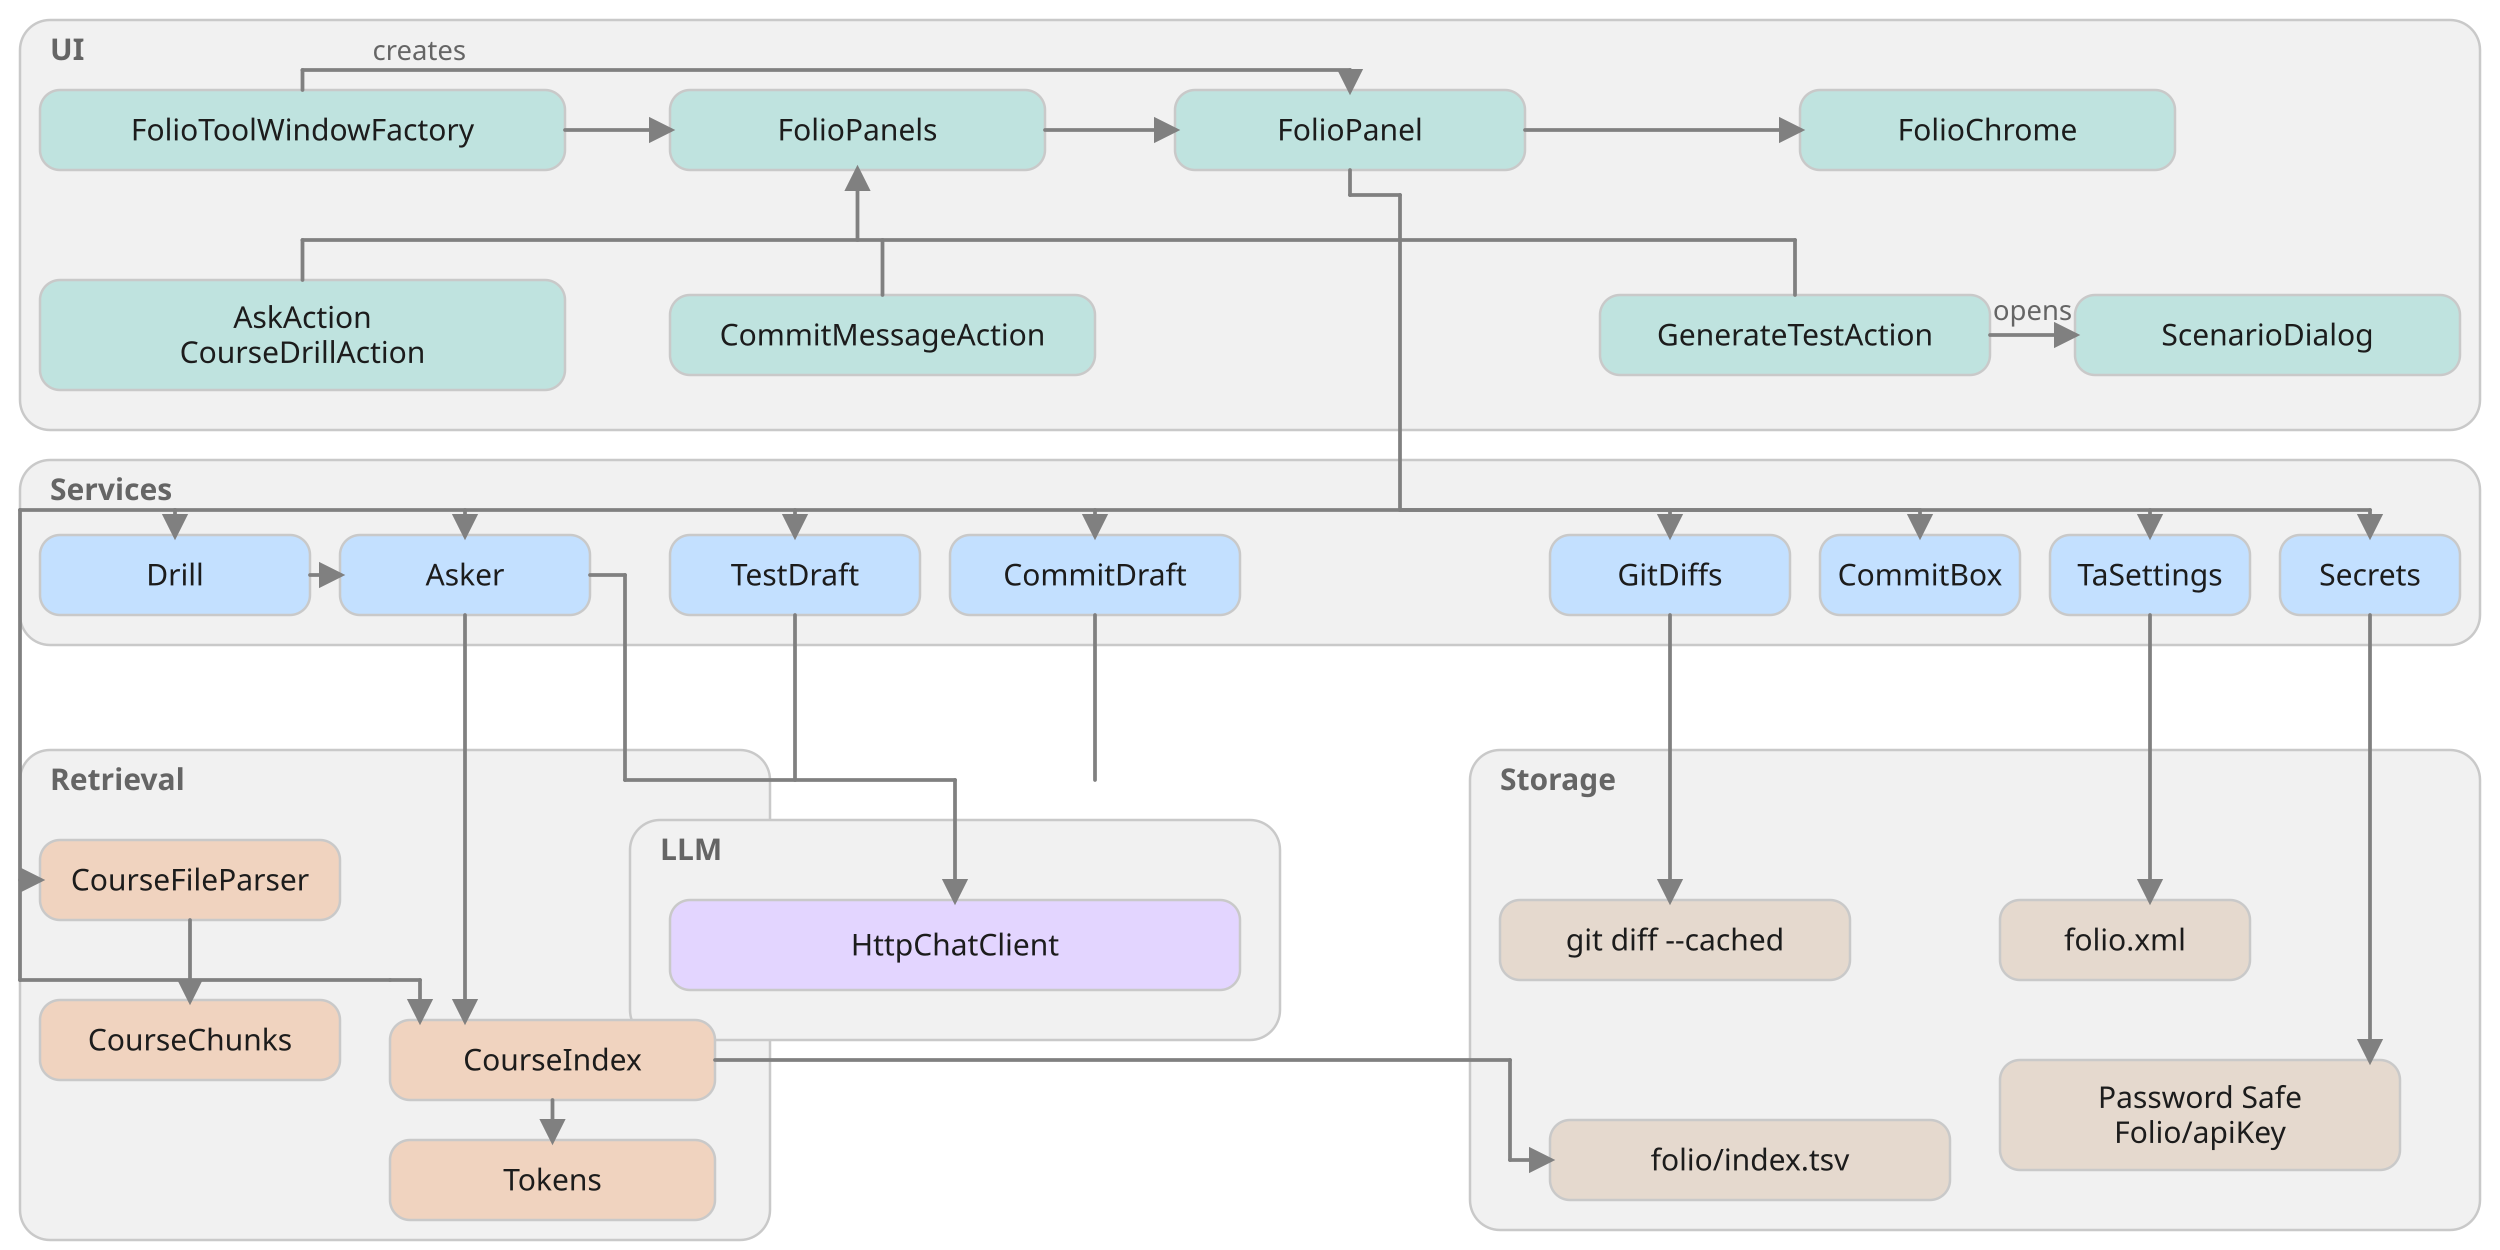
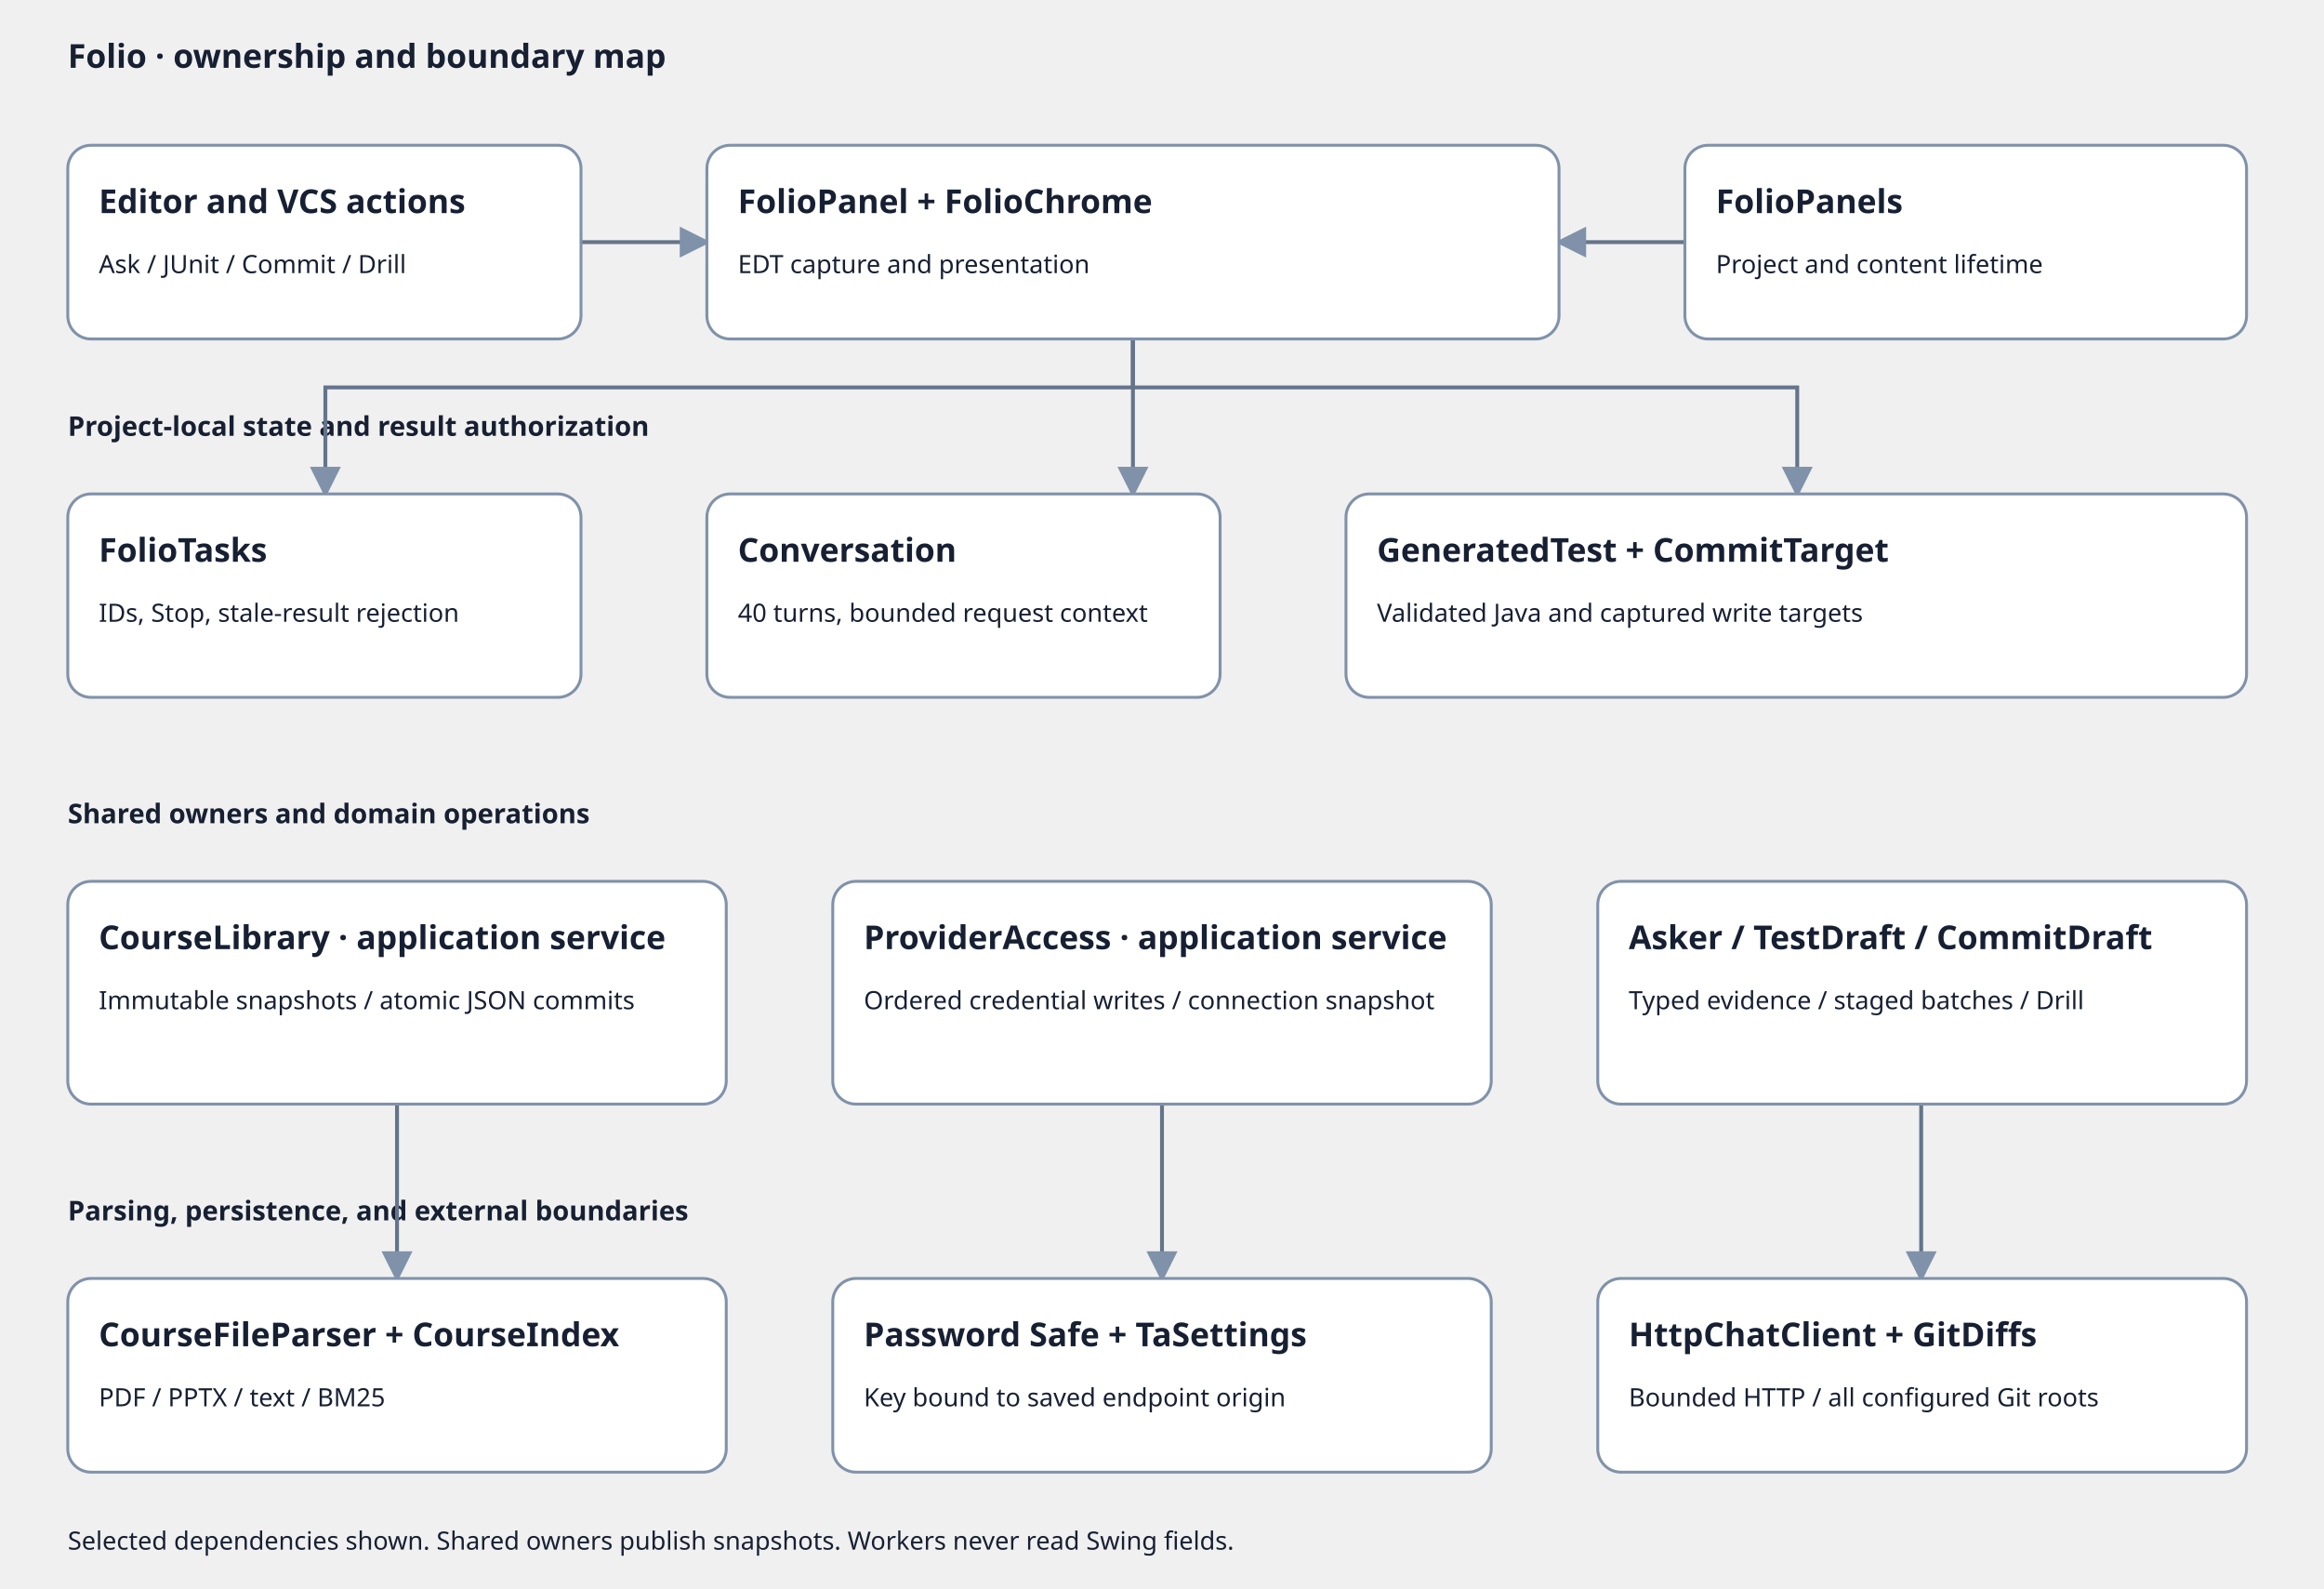
- <svg xmlns="http://www.w3.org/2000/svg" class="pele" viewBox="0 0 1000 500" width="1000" height="500" role="img" aria-label="Folio components">
-   <style>
- .pele .canvas { fill: #ffffff; }
- .pele .band { fill: #f1f1f1; stroke: #c9c9c9; }
- .pele .line { stroke: #808080; fill: none; }
- .pele .marker { fill: #808080; }
- .pele text { fill: #1c1c1c; font-family: sans-serif; }
- .pele .layer { fill: #656565; font-size: 12px; font-weight: 700; }
- .pele .hint { fill: #656565; font-size: 11px; }
- .pele .blue rect { fill: #c3e0ff; stroke: #c9c9c9; }
- .pele .orange rect { fill: #f0d3bf; stroke: #c9c9c9; }
- .pele .purple rect { fill: #e3d5ff; stroke: #c9c9c9; }
- .pele .yellow rect { fill: #f0dcbf; stroke: #c9c9c9; }
- .pele .teal rect { fill: #bfe3df; stroke: #c9c9c9; }
- .pele .tan rect { fill: #e5d9ce; stroke: #c9c9c9; }
- .pele .pink rect { fill: #ffcbe6; stroke: #c9c9c9; }
- @media (prefers-color-scheme: dark) {
-   .pele .canvas { fill: #1f1f1f; }
-   .pele .band { fill: #2c2c2c; stroke: #4e4e4e; }
-   .pele .line { stroke: #939393; }
-   .pele .marker { fill: #939393; }
-   .pele text { fill: #f5f5f5; }
-   .pele .layer, .pele .hint { fill: #acacac; }
-   .pele .blue rect { fill: #1b3857; stroke: #4e4e4e; }
-   .pele .orange rect { fill: #573117; stroke: #4e4e4e; }
-   .pele .purple rect { fill: #3c2e57; stroke: #4e4e4e; }
-   .pele .yellow rect { fill: #573d17; stroke: #4e4e4e; }
-   .pele .teal rect { fill: #174641; stroke: #4e4e4e; }
-   .pele .tan rect { fill: #3d3127; stroke: #4e4e4e; }
-   .pele .pink rect { fill: #57233e; stroke: #4e4e4e; }
- }</style>
+ <svg xmlns="http://www.w3.org/2000/svg" width="1200" height="820" viewBox="0 0 1200 820" preserveAspectRatio="xMidYMid meet" role="img" aria-labelledby="title desc">
+   <style>:root{color-scheme:light dark}svg{background:#f7f8fb;color:#172033;font-family:system-ui,sans-serif}.box{fill:#fff;stroke:#8092aa;stroke-width:1.5}.arrow{fill:none;stroke:#64748b;stroke-width:2}.title{fill:currentColor;font-size:17px;font-weight:650}.detail{fill:currentColor;font-size:13px}.caption{fill:currentColor;font-size:14px;font-weight:650}@media(prefers-color-scheme:dark){svg{background:#101722;color:#e1e8f3}.box{fill:#1b2738;stroke:#7793b5}.arrow{stroke:#9dafc6}}</style>
  <defs>
-     <marker id="ah" viewBox="0 0 10 10" refX="8" refY="5" markerWidth="7" markerHeight="7" orient="auto-start-reverse">
-       <path class="marker" d="M0 0 L10 5 L0 10 Z" />
+     <marker id="a" markerWidth="8" markerHeight="8" refX="7" refY="4" orient="auto">
+       <path d="M0 0L8 4L0 8Z" fill="#8092aa" />
    </marker>
  </defs>
-   <rect class="canvas" x="0" y="0" width="1000" height="500" />
-   <rect class="band" x="8" y="8" width="984" height="164" rx="12" />
-   <text class="layer" x="20" y="24">UI</text>
-   <rect class="band" x="8" y="184" width="984" height="74" rx="12" />
-   <text class="layer" x="20" y="200">Services</text>
-   <rect class="band" x="8" y="300" width="300" height="196" rx="12" />
-   <text class="layer" x="20" y="316">Retrieval</text>
-   <rect class="band" x="252" y="328" width="260" height="88" rx="12" />
-   <text class="layer" x="264" y="344">LLM</text>
-   <rect class="band" x="588" y="300" width="404" height="192" rx="12" />
-   <text class="layer" x="600" y="316">Storage</text>
-   <g class="teal" data-id="factory">
-     <rect x="16" y="36" width="210" height="32" rx="8" />
-     <text x="121" y="52" text-anchor="middle" dominant-baseline="middle" font-size="12">FolioToolWindowFactory</text>
-   </g>
-   <g class="teal" data-id="panels">
-     <rect x="268" y="36" width="150" height="32" rx="8" />
-     <text x="343" y="52" text-anchor="middle" dominant-baseline="middle" font-size="12">FolioPanels</text>
-   </g>
-   <g class="teal" data-id="panel">
-     <rect x="470" y="36" width="140" height="32" rx="8" />
-     <text x="540" y="52" text-anchor="middle" dominant-baseline="middle" font-size="12">FolioPanel</text>
-   </g>
-   <g class="teal" data-id="chrome">
-     <rect x="720" y="36" width="150" height="32" rx="8" />
-     <text x="795" y="52" text-anchor="middle" dominant-baseline="middle" font-size="12">FolioChrome</text>
-   </g>
-   <g class="teal" data-id="ask">
-     <rect x="16" y="112" width="210" height="44" rx="8" />
-     <text x="121" y="127" text-anchor="middle" dominant-baseline="middle" font-size="12">AskAction</text>
-     <text x="121" y="141" text-anchor="middle" dominant-baseline="middle" font-size="12">CourseDrillAction</text>
-   </g>
-   <g class="teal" data-id="commitAct">
-     <rect x="268" y="118" width="170" height="32" rx="8" />
-     <text x="353" y="134" text-anchor="middle" dominant-baseline="middle" font-size="12">CommitMessageAction</text>
-   </g>
-   <g class="teal" data-id="gen">
-     <rect x="640" y="118" width="156" height="32" rx="8" />
-     <text x="718" y="134" text-anchor="middle" dominant-baseline="middle" font-size="12">GenerateTestAction</text>
-   </g>
-   <g class="teal" data-id="dialog">
-     <rect x="830" y="118" width="154" height="32" rx="8" />
-     <text x="907" y="134" text-anchor="middle" dominant-baseline="middle" font-size="12">ScenarioDialog</text>
-   </g>
-   <g class="blue" data-id="drill">
-     <rect x="16" y="214" width="108" height="32" rx="8" />
-     <text x="70" y="230" text-anchor="middle" dominant-baseline="middle" font-size="12">Drill</text>
-   </g>
-   <g class="blue" data-id="asker">
-     <rect x="136" y="214" width="100" height="32" rx="8" />
-     <text x="186" y="230" text-anchor="middle" dominant-baseline="middle" font-size="12">Asker</text>
-   </g>
-   <g class="blue" data-id="tests">
-     <rect x="268" y="214" width="100" height="32" rx="8" />
-     <text x="318" y="230" text-anchor="middle" dominant-baseline="middle" font-size="12">TestDraft</text>
-   </g>
-   <g class="blue" data-id="commits">
-     <rect x="380" y="214" width="116" height="32" rx="8" />
-     <text x="438" y="230" text-anchor="middle" dominant-baseline="middle" font-size="12">CommitDraft</text>
-   </g>
-   <g class="blue" data-id="diffs">
-     <rect x="620" y="214" width="96" height="32" rx="8" />
-     <text x="668" y="230" text-anchor="middle" dominant-baseline="middle" font-size="12">GitDiffs</text>
-   </g>
-   <g class="blue" data-id="cbox">
-     <rect x="728" y="214" width="80" height="32" rx="8" />
-     <text x="768" y="230" text-anchor="middle" dominant-baseline="middle" font-size="12">CommitBox</text>
-   </g>
-   <g class="blue" data-id="settings">
-     <rect x="820" y="214" width="80" height="32" rx="8" />
-     <text x="860" y="230" text-anchor="middle" dominant-baseline="middle" font-size="12">TaSettings</text>
-   </g>
-   <g class="blue" data-id="secrets">
-     <rect x="912" y="214" width="72" height="32" rx="8" />
-     <text x="948" y="230" text-anchor="middle" dominant-baseline="middle" font-size="12">Secrets</text>
-   </g>
-   <g class="orange" data-id="parser">
-     <rect x="16" y="336" width="120" height="32" rx="8" />
-     <text x="76" y="352" text-anchor="middle" dominant-baseline="middle" font-size="12">CourseFileParser</text>
-   </g>
-   <g class="orange" data-id="chunks">
-     <rect x="16" y="400" width="120" height="32" rx="8" />
-     <text x="76" y="416" text-anchor="middle" dominant-baseline="middle" font-size="12">CourseChunks</text>
-   </g>
-   <g class="orange" data-id="index">
-     <rect x="156" y="408" width="130" height="32" rx="8" />
-     <text x="221" y="424" text-anchor="middle" dominant-baseline="middle" font-size="12">CourseIndex</text>
-   </g>
-   <g class="orange" data-id="tokens">
-     <rect x="156" y="456" width="130" height="32" rx="8" />
-     <text x="221" y="472" text-anchor="middle" dominant-baseline="middle" font-size="12">Tokens</text>
-   </g>
-   <g class="tan" data-id="tsv">
-     <rect x="620" y="448" width="160" height="32" rx="8" />
-     <text x="700" y="464" text-anchor="middle" dominant-baseline="middle" font-size="12">folio/index.tsv</text>
-   </g>
-   <g class="purple" data-id="http">
-     <rect x="268" y="360" width="228" height="36" rx="8" />
-     <text x="382" y="378" text-anchor="middle" dominant-baseline="middle" font-size="12">HttpChatClient</text>
-   </g>
-   <g class="tan" data-id="git">
-     <rect x="600" y="360" width="140" height="32" rx="8" />
-     <text x="670" y="376" text-anchor="middle" dominant-baseline="middle" font-size="12">git diff --cached</text>
-   </g>
-   <g class="tan" data-id="xml">
-     <rect x="800" y="360" width="100" height="32" rx="8" />
-     <text x="850" y="376" text-anchor="middle" dominant-baseline="middle" font-size="12">folio.xml</text>
-   </g>
-   <g class="tan" data-id="safe">
-     <rect x="800" y="424" width="160" height="44" rx="8" />
-     <text x="880" y="439" text-anchor="middle" dominant-baseline="middle" font-size="12">Password Safe</text>
-     <text x="880" y="453" text-anchor="middle" dominant-baseline="middle" font-size="12">Folio/apiKey</text>
-   </g>
-   <path class="line" data-id="factory-panels" d="M226,52 L268,52" stroke-width="1.5" stroke-linejoin="round" stroke-linecap="round" marker-end="url(#ah)" />
-   <path class="line" data-id="panels-panel" d="M418,52 L470,52" stroke-width="1.5" stroke-linejoin="round" stroke-linecap="round" marker-end="url(#ah)" />
-   <path class="line" data-id="panel-chrome" d="M610,52 L720,52" stroke-width="1.5" stroke-linejoin="round" stroke-linecap="round" marker-end="url(#ah)" />
-   <path class="line" data-id="create-up" d="M121,36 L121,28" stroke-width="1.5" stroke-linejoin="round" stroke-linecap="round" />
-   <path class="line" data-id="create-across" d="M121,28 L540,28" stroke-width="1.5" stroke-linejoin="round" stroke-linecap="round" />
-   <path class="line" data-id="create-down" d="M540,28 L540,36" stroke-width="1.5" stroke-linejoin="round" stroke-linecap="round" marker-end="url(#ah)" />
-   <path class="line" data-id="ask-up" d="M121,112 L121,96" stroke-width="1.5" stroke-linejoin="round" stroke-linecap="round" />
-   <path class="line" data-id="commit-up" d="M353,118 L353,96" stroke-width="1.5" stroke-linejoin="round" stroke-linecap="round" />
-   <path class="line" data-id="gen-up" d="M718,118 L718,96" stroke-width="1.5" stroke-linejoin="round" stroke-linecap="round" />
-   <path class="line" data-id="look-across" d="M121,96 L718,96" stroke-width="1.5" stroke-linejoin="round" stroke-linecap="round" />
-   <path class="line" data-id="look-up" d="M343,96 L343,68" stroke-width="1.5" stroke-linejoin="round" stroke-linecap="round" marker-end="url(#ah)" />
-   <path class="line" data-id="gen-dialog" d="M796,134 L830,134" stroke-width="1.5" stroke-linejoin="round" stroke-linecap="round" marker-end="url(#ah)" />
-   <path class="line" data-id="drop-down" d="M540,68 L540,78" stroke-width="1.5" stroke-linejoin="round" stroke-linecap="round" />
-   <path class="line" data-id="drop-across" d="M540,78 L560,78" stroke-width="1.5" stroke-linejoin="round" stroke-linecap="round" />
-   <path class="line" data-id="drop-vert" d="M560,78 L560,204" stroke-width="1.5" stroke-linejoin="round" stroke-linecap="round" />
-   <path class="line" data-id="svc-bus" d="M70,204 L948,204" stroke-width="1.5" stroke-linejoin="round" stroke-linecap="round" />
-   <path class="line" data-id="drop-join" d="M560,204 L768,204" stroke-width="1.5" stroke-linejoin="round" stroke-linecap="round" />
-   <path class="line" data-id="to-drill" d="M70,204 L70,214" stroke-width="1.5" stroke-linejoin="round" stroke-linecap="round" marker-end="url(#ah)" />
-   <path class="line" data-id="to-asker" d="M186,204 L186,214" stroke-width="1.5" stroke-linejoin="round" stroke-linecap="round" marker-end="url(#ah)" />
-   <path class="line" data-id="to-tests" d="M318,204 L318,214" stroke-width="1.5" stroke-linejoin="round" stroke-linecap="round" marker-end="url(#ah)" />
-   <path class="line" data-id="to-commits" d="M438,204 L438,214" stroke-width="1.5" stroke-linejoin="round" stroke-linecap="round" marker-end="url(#ah)" />
-   <path class="line" data-id="to-diffs" d="M668,204 L668,214" stroke-width="1.5" stroke-linejoin="round" stroke-linecap="round" marker-end="url(#ah)" />
-   <path class="line" data-id="to-cbox" d="M768,204 L768,214" stroke-width="1.5" stroke-linejoin="round" stroke-linecap="round" marker-end="url(#ah)" />
-   <path class="line" data-id="to-settings" d="M860,204 L860,214" stroke-width="1.5" stroke-linejoin="round" stroke-linecap="round" marker-end="url(#ah)" />
-   <path class="line" data-id="to-secrets" d="M948,204 L948,214" stroke-width="1.5" stroke-linejoin="round" stroke-linecap="round" marker-end="url(#ah)" />
-   <path class="line" data-id="drill-asker" d="M124,230 L136,230" stroke-width="1.5" stroke-linejoin="round" stroke-linecap="round" marker-end="url(#ah)" />
-   <path class="line" data-id="left-spine" d="M8,204 L8,392" stroke-width="1.5" stroke-linejoin="round" stroke-linecap="round" />
-   <path class="line" data-id="bus-left" d="M70,204 L8,204" stroke-width="1.5" stroke-linejoin="round" stroke-linecap="round" />
-   <path class="line" data-id="panel-parser" d="M8,352 L16,352" stroke-width="1.5" stroke-linejoin="round" stroke-linecap="round" marker-end="url(#ah)" />
-   <path class="line" data-id="panel-index-across" d="M8,392 L156,392" stroke-width="1.5" stroke-linejoin="round" stroke-linecap="round" />
-   <path class="line" data-id="panel-index-nudge" d="M156,392 L168,392" stroke-width="1.5" stroke-linejoin="round" stroke-linecap="round" />
-   <path class="line" data-id="panel-index" d="M168,392 L168,408" stroke-width="1.5" stroke-linejoin="round" stroke-linecap="round" marker-end="url(#ah)" />
-   <path class="line" data-id="parser-chunks" d="M76,368 L76,400" stroke-width="1.5" stroke-linejoin="round" stroke-linecap="round" marker-end="url(#ah)" />
-   <path class="line" data-id="asker-index" d="M186,246 L186,408" stroke-width="1.5" stroke-linejoin="round" stroke-linecap="round" marker-end="url(#ah)" />
-   <path class="line" data-id="index-tsv-across" d="M286,424 L604,424" stroke-width="1.5" stroke-linejoin="round" stroke-linecap="round" />
-   <path class="line" data-id="index-tsv-down" d="M604,424 L604,464" stroke-width="1.5" stroke-linejoin="round" stroke-linecap="round" />
-   <path class="line" data-id="index-tsv" d="M604,464 L620,464" stroke-width="1.5" stroke-linejoin="round" stroke-linecap="round" marker-end="url(#ah)" />
-   <path class="line" data-id="index-tokens" d="M221,440 L221,456" stroke-width="1.5" stroke-linejoin="round" stroke-linecap="round" marker-end="url(#ah)" />
-   <path class="line" data-id="asker-http-out" d="M236,230 L250,230" stroke-width="1.5" stroke-linejoin="round" stroke-linecap="round" />
-   <path class="line" data-id="asker-http-down" d="M250,230 L250,312" stroke-width="1.5" stroke-linejoin="round" stroke-linecap="round" />
-   <path class="line" data-id="tests-http" d="M318,246 L318,312" stroke-width="1.5" stroke-linejoin="round" stroke-linecap="round" />
-   <path class="line" data-id="commits-http" d="M438,246 L438,312" stroke-width="1.5" stroke-linejoin="round" stroke-linecap="round" />
-   <path class="line" data-id="http-across" d="M250,312 L382,312" stroke-width="1.5" stroke-linejoin="round" stroke-linecap="round" />
-   <path class="line" data-id="http-in" d="M382,312 L382,360" stroke-width="1.5" stroke-linejoin="round" stroke-linecap="round" marker-end="url(#ah)" />
-   <path class="line" data-id="diffs-git" d="M668,246 L668,360" stroke-width="1.5" stroke-linejoin="round" stroke-linecap="round" marker-end="url(#ah)" />
-   <path class="line" data-id="settings-xml" d="M860,246 L860,360" stroke-width="1.5" stroke-linejoin="round" stroke-linecap="round" marker-end="url(#ah)" />
-   <path class="line" data-id="secrets-safe" d="M948,246 L948,424" stroke-width="1.5" stroke-linejoin="round" stroke-linecap="round" marker-end="url(#ah)" />
-   <text class="hint" x="149" y="24">creates</text>
-   <text class="hint" x="813" y="128" text-anchor="middle">opens</text>
+   <text x="35" y="35" class="title">Folio · ownership and boundary map</text>
+   <text x="35" y="225" class="caption">Project-local state and result authorization</text>
+   <text x="35" y="425" class="caption">Shared owners and domain operations</text>
+   <text x="35" y="630" class="caption">Parsing, persistence, and external boundaries</text>
+   <path d="M300 125H365" class="arrow" marker-end="url(#a)" />
+   <path d="M870 125H805" class="arrow" marker-end="url(#a)" />
+   <path d="M585 175V200H168V255" class="arrow" marker-end="url(#a)" />
+   <path d="M585 175V255" class="arrow" marker-end="url(#a)" />
+   <path d="M585 175V200H928V255" class="arrow" marker-end="url(#a)" />
+   <path d="M205 570V660" class="arrow" marker-end="url(#a)" />
+   <path d="M600 570V660" class="arrow" marker-end="url(#a)" />
+   <path d="M992 570V660" class="arrow" marker-end="url(#a)" />
+   <rect x="35" y="75" width="265" height="100" rx="12" class="box" />
+   <text x="51" y="110" class="title">Editor and VCS actions</text>
+   <text x="51" y="141" class="detail">Ask / JUnit / Commit / Drill</text>
+   <rect x="365" y="75" width="440" height="100" rx="12" class="box" />
+   <text x="381" y="110" class="title">FolioPanel + FolioChrome</text>
+   <text x="381" y="141" class="detail">EDT capture and presentation</text>
+   <rect x="870" y="75" width="290" height="100" rx="12" class="box" />
+   <text x="886" y="110" class="title">FolioPanels</text>
+   <text x="886" y="141" class="detail">Project and content lifetime</text>
+   <rect x="35" y="255" width="265" height="105" rx="12" class="box" />
+   <text x="51" y="290" class="title">FolioTasks</text>
+   <text x="51" y="321" class="detail">IDs, Stop, stale-result rejection</text>
+   <rect x="365" y="255" width="265" height="105" rx="12" class="box" />
+   <text x="381" y="290" class="title">Conversation</text>
+   <text x="381" y="321" class="detail">40 turns, bounded request context</text>
+   <rect x="695" y="255" width="465" height="105" rx="12" class="box" />
+   <text x="711" y="290" class="title">GeneratedTest + CommitTarget</text>
+   <text x="711" y="321" class="detail">Validated Java and captured write targets</text>
+   <rect x="35" y="455" width="340" height="115" rx="12" class="box" />
+   <text x="51" y="490" class="title">CourseLibrary · application service</text>
+   <text x="51" y="521" class="detail">Immutable snapshots / atomic JSON commits</text>
+   <rect x="430" y="455" width="340" height="115" rx="12" class="box" />
+   <text x="446" y="490" class="title">ProviderAccess · application service</text>
+   <text x="446" y="521" class="detail">Ordered credential writes / connection snapshot</text>
+   <rect x="825" y="455" width="335" height="115" rx="12" class="box" />
+   <text x="841" y="490" class="title">Asker / TestDraft / CommitDraft</text>
+   <text x="841" y="521" class="detail">Typed evidence / staged batches / Drill</text>
+   <rect x="35" y="660" width="340" height="100" rx="12" class="box" />
+   <text x="51" y="695" class="title">CourseFileParser + CourseIndex</text>
+   <text x="51" y="726" class="detail">PDF / PPTX / text / BM25</text>
+   <rect x="430" y="660" width="340" height="100" rx="12" class="box" />
+   <text x="446" y="695" class="title">Password Safe + TaSettings</text>
+   <text x="446" y="726" class="detail">Key bound to saved endpoint origin</text>
+   <rect x="825" y="660" width="335" height="100" rx="12" class="box" />
+   <text x="841" y="695" class="title">HttpChatClient + GitDiffs</text>
+   <text x="841" y="726" class="detail">Bounded HTTP / all configured Git roots</text>
+   <text x="35" y="800" class="detail">Selected dependencies shown. Shared owners publish snapshots. Workers never read Swing fields.</text>
</svg>
